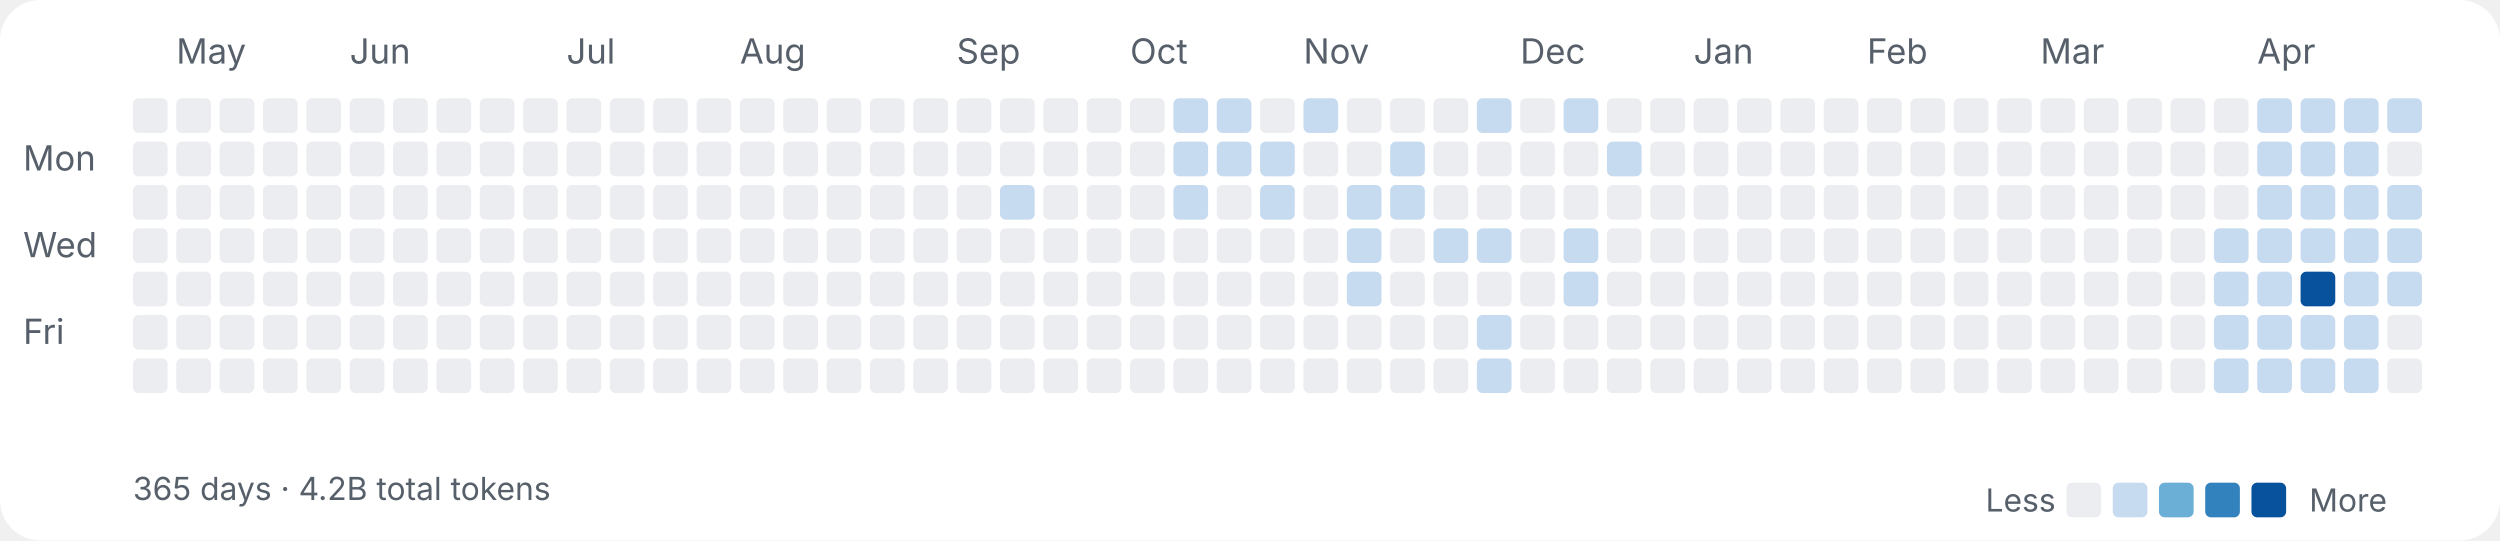
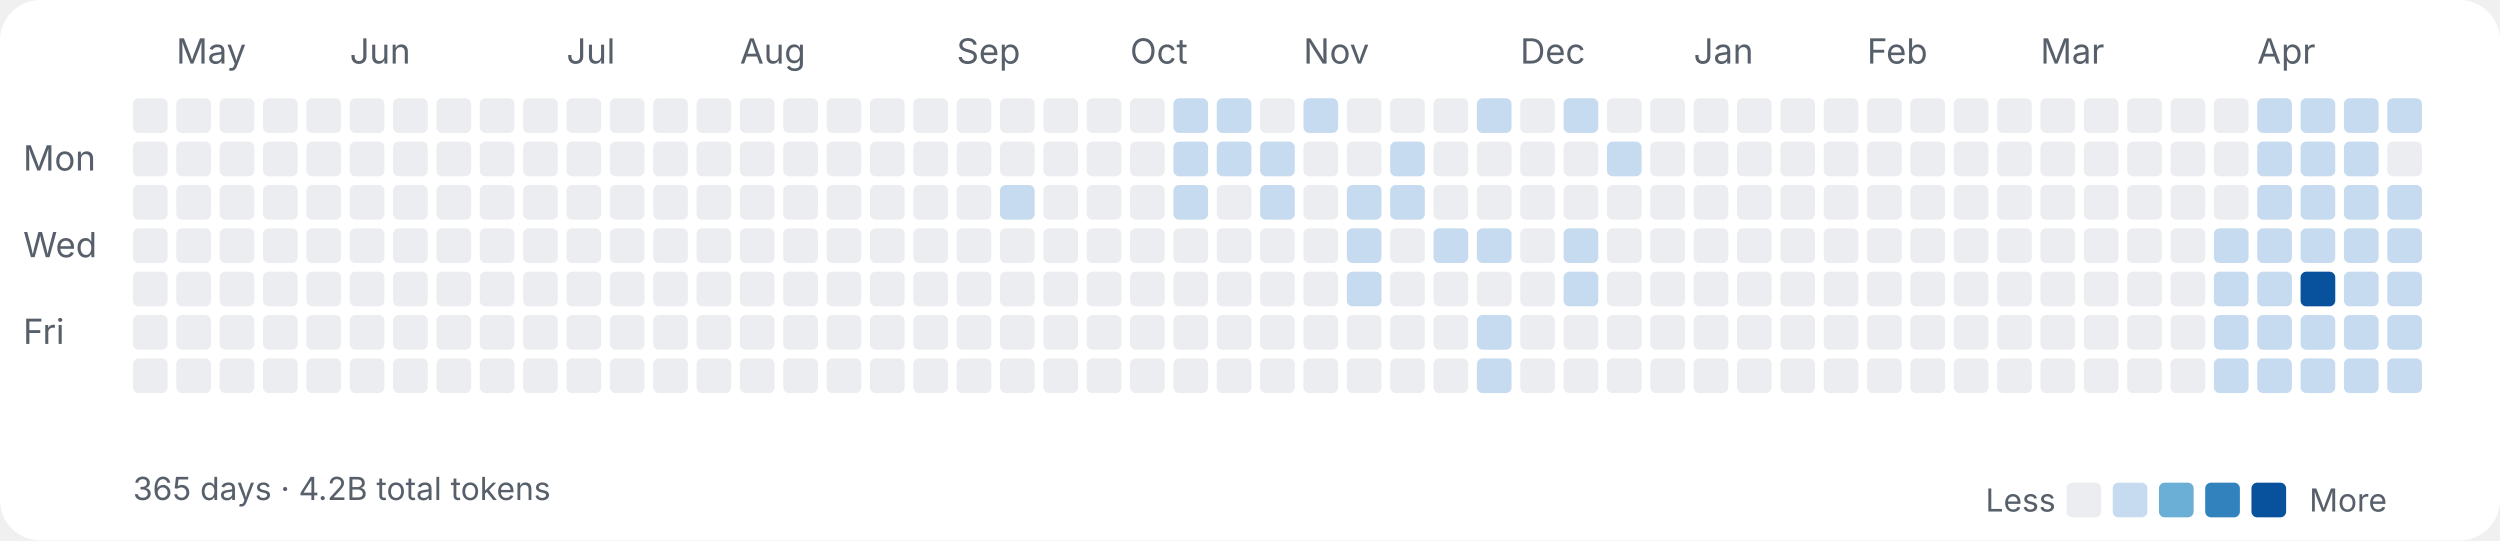
<svg xmlns="http://www.w3.org/2000/svg" width="865" height="187" viewBox="0 0 865 187" fill="none">
  <style>
.label{font:12px ui-sans-serif,system-ui,-apple-system,sans-serif;fill:#57606a}
.sub{font:11px ui-sans-serif,system-ui,-apple-system,sans-serif;fill:#57606a}
</style>
  <rect width="100%" height="100%" rx="14" fill="#ffffff" />
  <text class="label" x="8" y="59">Mon</text>
  <text class="label" x="8" y="89">Wed</text>
  <text class="label" x="8" y="119">Fri</text>
  <rect x="46" y="34" width="12" height="12" rx="2" fill="#ebedf0" />
  <rect x="46" y="49" width="12" height="12" rx="2" fill="#ebedf0" />
  <rect x="46" y="64" width="12" height="12" rx="2" fill="#ebedf0" />
  <rect x="46" y="79" width="12" height="12" rx="2" fill="#ebedf0" />
  <rect x="46" y="94" width="12" height="12" rx="2" fill="#ebedf0" />
  <rect x="46" y="109" width="12" height="12" rx="2" fill="#ebedf0" />
  <rect x="46" y="124" width="12" height="12" rx="2" fill="#ebedf0" />
  <text class="label" x="61" y="22">May</text>
  <rect x="61" y="34" width="12" height="12" rx="2" fill="#ebedf0" />
  <rect x="61" y="49" width="12" height="12" rx="2" fill="#ebedf0" />
  <rect x="61" y="64" width="12" height="12" rx="2" fill="#ebedf0" />
  <rect x="61" y="79" width="12" height="12" rx="2" fill="#ebedf0" />
  <rect x="61" y="94" width="12" height="12" rx="2" fill="#ebedf0" />
  <rect x="61" y="109" width="12" height="12" rx="2" fill="#ebedf0" />
  <rect x="61" y="124" width="12" height="12" rx="2" fill="#ebedf0" />
  <rect x="76" y="34" width="12" height="12" rx="2" fill="#ebedf0" />
  <rect x="76" y="49" width="12" height="12" rx="2" fill="#ebedf0" />
  <rect x="76" y="64" width="12" height="12" rx="2" fill="#ebedf0" />
  <rect x="76" y="79" width="12" height="12" rx="2" fill="#ebedf0" />
  <rect x="76" y="94" width="12" height="12" rx="2" fill="#ebedf0" />
  <rect x="76" y="109" width="12" height="12" rx="2" fill="#ebedf0" />
  <rect x="76" y="124" width="12" height="12" rx="2" fill="#ebedf0" />
  <rect x="91" y="34" width="12" height="12" rx="2" fill="#ebedf0" />
  <rect x="91" y="49" width="12" height="12" rx="2" fill="#ebedf0" />
  <rect x="91" y="64" width="12" height="12" rx="2" fill="#ebedf0" />
  <rect x="91" y="79" width="12" height="12" rx="2" fill="#ebedf0" />
  <rect x="91" y="94" width="12" height="12" rx="2" fill="#ebedf0" />
  <rect x="91" y="109" width="12" height="12" rx="2" fill="#ebedf0" />
  <rect x="91" y="124" width="12" height="12" rx="2" fill="#ebedf0" />
  <rect x="106" y="34" width="12" height="12" rx="2" fill="#ebedf0" />
  <rect x="106" y="49" width="12" height="12" rx="2" fill="#ebedf0" />
  <rect x="106" y="64" width="12" height="12" rx="2" fill="#ebedf0" />
  <rect x="106" y="79" width="12" height="12" rx="2" fill="#ebedf0" />
  <rect x="106" y="94" width="12" height="12" rx="2" fill="#ebedf0" />
  <rect x="106" y="109" width="12" height="12" rx="2" fill="#ebedf0" />
  <rect x="106" y="124" width="12" height="12" rx="2" fill="#ebedf0" />
  <text class="label" x="121" y="22">Jun</text>
  <rect x="121" y="34" width="12" height="12" rx="2" fill="#ebedf0" />
  <rect x="121" y="49" width="12" height="12" rx="2" fill="#ebedf0" />
  <rect x="121" y="64" width="12" height="12" rx="2" fill="#ebedf0" />
  <rect x="121" y="79" width="12" height="12" rx="2" fill="#ebedf0" />
  <rect x="121" y="94" width="12" height="12" rx="2" fill="#ebedf0" />
  <rect x="121" y="109" width="12" height="12" rx="2" fill="#ebedf0" />
  <rect x="121" y="124" width="12" height="12" rx="2" fill="#ebedf0" />
  <rect x="136" y="34" width="12" height="12" rx="2" fill="#ebedf0" />
  <rect x="136" y="49" width="12" height="12" rx="2" fill="#ebedf0" />
  <rect x="136" y="64" width="12" height="12" rx="2" fill="#ebedf0" />
  <rect x="136" y="79" width="12" height="12" rx="2" fill="#ebedf0" />
  <rect x="136" y="94" width="12" height="12" rx="2" fill="#ebedf0" />
  <rect x="136" y="109" width="12" height="12" rx="2" fill="#ebedf0" />
  <rect x="136" y="124" width="12" height="12" rx="2" fill="#ebedf0" />
  <rect x="151" y="34" width="12" height="12" rx="2" fill="#ebedf0" />
  <rect x="151" y="49" width="12" height="12" rx="2" fill="#ebedf0" />
  <rect x="151" y="64" width="12" height="12" rx="2" fill="#ebedf0" />
  <rect x="151" y="79" width="12" height="12" rx="2" fill="#ebedf0" />
  <rect x="151" y="94" width="12" height="12" rx="2" fill="#ebedf0" />
  <rect x="151" y="109" width="12" height="12" rx="2" fill="#ebedf0" />
  <rect x="151" y="124" width="12" height="12" rx="2" fill="#ebedf0" />
  <rect x="166" y="34" width="12" height="12" rx="2" fill="#ebedf0" />
  <rect x="166" y="49" width="12" height="12" rx="2" fill="#ebedf0" />
  <rect x="166" y="64" width="12" height="12" rx="2" fill="#ebedf0" />
  <rect x="166" y="79" width="12" height="12" rx="2" fill="#ebedf0" />
  <rect x="166" y="94" width="12" height="12" rx="2" fill="#ebedf0" />
  <rect x="166" y="109" width="12" height="12" rx="2" fill="#ebedf0" />
  <rect x="166" y="124" width="12" height="12" rx="2" fill="#ebedf0" />
  <rect x="181" y="34" width="12" height="12" rx="2" fill="#ebedf0" />
  <rect x="181" y="49" width="12" height="12" rx="2" fill="#ebedf0" />
  <rect x="181" y="64" width="12" height="12" rx="2" fill="#ebedf0" />
  <rect x="181" y="79" width="12" height="12" rx="2" fill="#ebedf0" />
  <rect x="181" y="94" width="12" height="12" rx="2" fill="#ebedf0" />
  <rect x="181" y="109" width="12" height="12" rx="2" fill="#ebedf0" />
  <rect x="181" y="124" width="12" height="12" rx="2" fill="#ebedf0" />
  <text class="label" x="196" y="22">Jul</text>
  <rect x="196" y="34" width="12" height="12" rx="2" fill="#ebedf0" />
  <rect x="196" y="49" width="12" height="12" rx="2" fill="#ebedf0" />
  <rect x="196" y="64" width="12" height="12" rx="2" fill="#ebedf0" />
  <rect x="196" y="79" width="12" height="12" rx="2" fill="#ebedf0" />
  <rect x="196" y="94" width="12" height="12" rx="2" fill="#ebedf0" />
  <rect x="196" y="109" width="12" height="12" rx="2" fill="#ebedf0" />
  <rect x="196" y="124" width="12" height="12" rx="2" fill="#ebedf0" />
  <rect x="211" y="34" width="12" height="12" rx="2" fill="#ebedf0" />
  <rect x="211" y="49" width="12" height="12" rx="2" fill="#ebedf0" />
  <rect x="211" y="64" width="12" height="12" rx="2" fill="#ebedf0" />
  <rect x="211" y="79" width="12" height="12" rx="2" fill="#ebedf0" />
  <rect x="211" y="94" width="12" height="12" rx="2" fill="#ebedf0" />
  <rect x="211" y="109" width="12" height="12" rx="2" fill="#ebedf0" />
  <rect x="211" y="124" width="12" height="12" rx="2" fill="#ebedf0" />
  <rect x="226" y="34" width="12" height="12" rx="2" fill="#ebedf0" />
  <rect x="226" y="49" width="12" height="12" rx="2" fill="#ebedf0" />
  <rect x="226" y="64" width="12" height="12" rx="2" fill="#ebedf0" />
  <rect x="226" y="79" width="12" height="12" rx="2" fill="#ebedf0" />
  <rect x="226" y="94" width="12" height="12" rx="2" fill="#ebedf0" />
  <rect x="226" y="109" width="12" height="12" rx="2" fill="#ebedf0" />
  <rect x="226" y="124" width="12" height="12" rx="2" fill="#ebedf0" />
  <rect x="241" y="34" width="12" height="12" rx="2" fill="#ebedf0" />
  <rect x="241" y="49" width="12" height="12" rx="2" fill="#ebedf0" />
  <rect x="241" y="64" width="12" height="12" rx="2" fill="#ebedf0" />
  <rect x="241" y="79" width="12" height="12" rx="2" fill="#ebedf0" />
  <rect x="241" y="94" width="12" height="12" rx="2" fill="#ebedf0" />
  <rect x="241" y="109" width="12" height="12" rx="2" fill="#ebedf0" />
  <rect x="241" y="124" width="12" height="12" rx="2" fill="#ebedf0" />
  <text class="label" x="256" y="22">Aug</text>
  <rect x="256" y="34" width="12" height="12" rx="2" fill="#ebedf0" />
  <rect x="256" y="49" width="12" height="12" rx="2" fill="#ebedf0" />
  <rect x="256" y="64" width="12" height="12" rx="2" fill="#ebedf0" />
  <rect x="256" y="79" width="12" height="12" rx="2" fill="#ebedf0" />
  <rect x="256" y="94" width="12" height="12" rx="2" fill="#ebedf0" />
  <rect x="256" y="109" width="12" height="12" rx="2" fill="#ebedf0" />
  <rect x="256" y="124" width="12" height="12" rx="2" fill="#ebedf0" />
  <rect x="271" y="34" width="12" height="12" rx="2" fill="#ebedf0" />
  <rect x="271" y="49" width="12" height="12" rx="2" fill="#ebedf0" />
  <rect x="271" y="64" width="12" height="12" rx="2" fill="#ebedf0" />
  <rect x="271" y="79" width="12" height="12" rx="2" fill="#ebedf0" />
  <rect x="271" y="94" width="12" height="12" rx="2" fill="#ebedf0" />
  <rect x="271" y="109" width="12" height="12" rx="2" fill="#ebedf0" />
  <rect x="271" y="124" width="12" height="12" rx="2" fill="#ebedf0" />
  <rect x="286" y="34" width="12" height="12" rx="2" fill="#ebedf0" />
  <rect x="286" y="49" width="12" height="12" rx="2" fill="#ebedf0" />
  <rect x="286" y="64" width="12" height="12" rx="2" fill="#ebedf0" />
  <rect x="286" y="79" width="12" height="12" rx="2" fill="#ebedf0" />
  <rect x="286" y="94" width="12" height="12" rx="2" fill="#ebedf0" />
  <rect x="286" y="109" width="12" height="12" rx="2" fill="#ebedf0" />
  <rect x="286" y="124" width="12" height="12" rx="2" fill="#ebedf0" />
  <rect x="301" y="34" width="12" height="12" rx="2" fill="#ebedf0" />
  <rect x="301" y="49" width="12" height="12" rx="2" fill="#ebedf0" />
  <rect x="301" y="64" width="12" height="12" rx="2" fill="#ebedf0" />
  <rect x="301" y="79" width="12" height="12" rx="2" fill="#ebedf0" />
  <rect x="301" y="94" width="12" height="12" rx="2" fill="#ebedf0" />
  <rect x="301" y="109" width="12" height="12" rx="2" fill="#ebedf0" />
  <rect x="301" y="124" width="12" height="12" rx="2" fill="#ebedf0" />
  <rect x="316" y="34" width="12" height="12" rx="2" fill="#ebedf0" />
  <rect x="316" y="49" width="12" height="12" rx="2" fill="#ebedf0" />
  <rect x="316" y="64" width="12" height="12" rx="2" fill="#ebedf0" />
  <rect x="316" y="79" width="12" height="12" rx="2" fill="#ebedf0" />
  <rect x="316" y="94" width="12" height="12" rx="2" fill="#ebedf0" />
  <rect x="316" y="109" width="12" height="12" rx="2" fill="#ebedf0" />
  <rect x="316" y="124" width="12" height="12" rx="2" fill="#ebedf0" />
  <text class="label" x="331" y="22">Sep</text>
  <rect x="331" y="34" width="12" height="12" rx="2" fill="#ebedf0" />
  <rect x="331" y="49" width="12" height="12" rx="2" fill="#ebedf0" />
  <rect x="331" y="64" width="12" height="12" rx="2" fill="#ebedf0" />
  <rect x="331" y="79" width="12" height="12" rx="2" fill="#ebedf0" />
  <rect x="331" y="94" width="12" height="12" rx="2" fill="#ebedf0" />
  <rect x="331" y="109" width="12" height="12" rx="2" fill="#ebedf0" />
  <rect x="331" y="124" width="12" height="12" rx="2" fill="#ebedf0" />
  <rect x="346" y="34" width="12" height="12" rx="2" fill="#ebedf0" />
  <rect x="346" y="49" width="12" height="12" rx="2" fill="#ebedf0" />
  <rect x="346" y="64" width="12" height="12" rx="2" fill="#c6dbef" />
  <rect x="346" y="79" width="12" height="12" rx="2" fill="#ebedf0" />
  <rect x="346" y="94" width="12" height="12" rx="2" fill="#ebedf0" />
  <rect x="346" y="109" width="12" height="12" rx="2" fill="#ebedf0" />
  <rect x="346" y="124" width="12" height="12" rx="2" fill="#ebedf0" />
  <rect x="361" y="34" width="12" height="12" rx="2" fill="#ebedf0" />
  <rect x="361" y="49" width="12" height="12" rx="2" fill="#ebedf0" />
  <rect x="361" y="64" width="12" height="12" rx="2" fill="#ebedf0" />
  <rect x="361" y="79" width="12" height="12" rx="2" fill="#ebedf0" />
  <rect x="361" y="94" width="12" height="12" rx="2" fill="#ebedf0" />
  <rect x="361" y="109" width="12" height="12" rx="2" fill="#ebedf0" />
  <rect x="361" y="124" width="12" height="12" rx="2" fill="#ebedf0" />
  <rect x="376" y="34" width="12" height="12" rx="2" fill="#ebedf0" />
  <rect x="376" y="49" width="12" height="12" rx="2" fill="#ebedf0" />
  <rect x="376" y="64" width="12" height="12" rx="2" fill="#ebedf0" />
  <rect x="376" y="79" width="12" height="12" rx="2" fill="#ebedf0" />
  <rect x="376" y="94" width="12" height="12" rx="2" fill="#ebedf0" />
  <rect x="376" y="109" width="12" height="12" rx="2" fill="#ebedf0" />
  <rect x="376" y="124" width="12" height="12" rx="2" fill="#ebedf0" />
  <text class="label" x="391" y="22">Oct</text>
  <rect x="391" y="34" width="12" height="12" rx="2" fill="#ebedf0" />
  <rect x="391" y="49" width="12" height="12" rx="2" fill="#ebedf0" />
  <rect x="391" y="64" width="12" height="12" rx="2" fill="#ebedf0" />
  <rect x="391" y="79" width="12" height="12" rx="2" fill="#ebedf0" />
  <rect x="391" y="94" width="12" height="12" rx="2" fill="#ebedf0" />
  <rect x="391" y="109" width="12" height="12" rx="2" fill="#ebedf0" />
  <rect x="391" y="124" width="12" height="12" rx="2" fill="#ebedf0" />
  <rect x="406" y="34" width="12" height="12" rx="2" fill="#c6dbef" />
  <rect x="406" y="49" width="12" height="12" rx="2" fill="#c6dbef" />
  <rect x="406" y="64" width="12" height="12" rx="2" fill="#c6dbef" />
  <rect x="406" y="79" width="12" height="12" rx="2" fill="#ebedf0" />
  <rect x="406" y="94" width="12" height="12" rx="2" fill="#ebedf0" />
  <rect x="406" y="109" width="12" height="12" rx="2" fill="#ebedf0" />
  <rect x="406" y="124" width="12" height="12" rx="2" fill="#ebedf0" />
  <rect x="421" y="34" width="12" height="12" rx="2" fill="#c6dbef" />
  <rect x="421" y="49" width="12" height="12" rx="2" fill="#c6dbef" />
  <rect x="421" y="64" width="12" height="12" rx="2" fill="#ebedf0" />
  <rect x="421" y="79" width="12" height="12" rx="2" fill="#ebedf0" />
  <rect x="421" y="94" width="12" height="12" rx="2" fill="#ebedf0" />
  <rect x="421" y="109" width="12" height="12" rx="2" fill="#ebedf0" />
  <rect x="421" y="124" width="12" height="12" rx="2" fill="#ebedf0" />
  <rect x="436" y="34" width="12" height="12" rx="2" fill="#ebedf0" />
  <rect x="436" y="49" width="12" height="12" rx="2" fill="#c6dbef" />
  <rect x="436" y="64" width="12" height="12" rx="2" fill="#c6dbef" />
  <rect x="436" y="79" width="12" height="12" rx="2" fill="#ebedf0" />
  <rect x="436" y="94" width="12" height="12" rx="2" fill="#ebedf0" />
  <rect x="436" y="109" width="12" height="12" rx="2" fill="#ebedf0" />
  <rect x="436" y="124" width="12" height="12" rx="2" fill="#ebedf0" />
  <text class="label" x="451" y="22">Nov</text>
  <rect x="451" y="34" width="12" height="12" rx="2" fill="#c6dbef" />
  <rect x="451" y="49" width="12" height="12" rx="2" fill="#ebedf0" />
  <rect x="451" y="64" width="12" height="12" rx="2" fill="#ebedf0" />
  <rect x="451" y="79" width="12" height="12" rx="2" fill="#ebedf0" />
  <rect x="451" y="94" width="12" height="12" rx="2" fill="#ebedf0" />
  <rect x="451" y="109" width="12" height="12" rx="2" fill="#ebedf0" />
  <rect x="451" y="124" width="12" height="12" rx="2" fill="#ebedf0" />
  <rect x="466" y="34" width="12" height="12" rx="2" fill="#ebedf0" />
  <rect x="466" y="49" width="12" height="12" rx="2" fill="#ebedf0" />
  <rect x="466" y="64" width="12" height="12" rx="2" fill="#c6dbef" />
  <rect x="466" y="79" width="12" height="12" rx="2" fill="#c6dbef" />
  <rect x="466" y="94" width="12" height="12" rx="2" fill="#c6dbef" />
  <rect x="466" y="109" width="12" height="12" rx="2" fill="#ebedf0" />
  <rect x="466" y="124" width="12" height="12" rx="2" fill="#ebedf0" />
  <rect x="481" y="34" width="12" height="12" rx="2" fill="#ebedf0" />
  <rect x="481" y="49" width="12" height="12" rx="2" fill="#c6dbef" />
  <rect x="481" y="64" width="12" height="12" rx="2" fill="#c6dbef" />
  <rect x="481" y="79" width="12" height="12" rx="2" fill="#ebedf0" />
  <rect x="481" y="94" width="12" height="12" rx="2" fill="#ebedf0" />
  <rect x="481" y="109" width="12" height="12" rx="2" fill="#ebedf0" />
  <rect x="481" y="124" width="12" height="12" rx="2" fill="#ebedf0" />
  <rect x="496" y="34" width="12" height="12" rx="2" fill="#ebedf0" />
  <rect x="496" y="49" width="12" height="12" rx="2" fill="#ebedf0" />
  <rect x="496" y="64" width="12" height="12" rx="2" fill="#ebedf0" />
  <rect x="496" y="79" width="12" height="12" rx="2" fill="#c6dbef" />
  <rect x="496" y="94" width="12" height="12" rx="2" fill="#ebedf0" />
  <rect x="496" y="109" width="12" height="12" rx="2" fill="#ebedf0" />
  <rect x="496" y="124" width="12" height="12" rx="2" fill="#ebedf0" />
  <rect x="511" y="34" width="12" height="12" rx="2" fill="#c6dbef" />
  <rect x="511" y="49" width="12" height="12" rx="2" fill="#ebedf0" />
  <rect x="511" y="64" width="12" height="12" rx="2" fill="#ebedf0" />
  <rect x="511" y="79" width="12" height="12" rx="2" fill="#c6dbef" />
  <rect x="511" y="94" width="12" height="12" rx="2" fill="#ebedf0" />
  <rect x="511" y="109" width="12" height="12" rx="2" fill="#c6dbef" />
  <rect x="511" y="124" width="12" height="12" rx="2" fill="#c6dbef" />
  <text class="label" x="526" y="22">Dec</text>
  <rect x="526" y="34" width="12" height="12" rx="2" fill="#ebedf0" />
  <rect x="526" y="49" width="12" height="12" rx="2" fill="#ebedf0" />
  <rect x="526" y="64" width="12" height="12" rx="2" fill="#ebedf0" />
  <rect x="526" y="79" width="12" height="12" rx="2" fill="#ebedf0" />
  <rect x="526" y="94" width="12" height="12" rx="2" fill="#ebedf0" />
  <rect x="526" y="109" width="12" height="12" rx="2" fill="#ebedf0" />
  <rect x="526" y="124" width="12" height="12" rx="2" fill="#ebedf0" />
  <rect x="541" y="34" width="12" height="12" rx="2" fill="#c6dbef" />
  <rect x="541" y="49" width="12" height="12" rx="2" fill="#ebedf0" />
  <rect x="541" y="64" width="12" height="12" rx="2" fill="#ebedf0" />
  <rect x="541" y="79" width="12" height="12" rx="2" fill="#c6dbef" />
  <rect x="541" y="94" width="12" height="12" rx="2" fill="#c6dbef" />
  <rect x="541" y="109" width="12" height="12" rx="2" fill="#ebedf0" />
  <rect x="541" y="124" width="12" height="12" rx="2" fill="#ebedf0" />
  <rect x="556" y="34" width="12" height="12" rx="2" fill="#ebedf0" />
  <rect x="556" y="49" width="12" height="12" rx="2" fill="#c6dbef" />
  <rect x="556" y="64" width="12" height="12" rx="2" fill="#ebedf0" />
  <rect x="556" y="79" width="12" height="12" rx="2" fill="#ebedf0" />
  <rect x="556" y="94" width="12" height="12" rx="2" fill="#ebedf0" />
  <rect x="556" y="109" width="12" height="12" rx="2" fill="#ebedf0" />
  <rect x="556" y="124" width="12" height="12" rx="2" fill="#ebedf0" />
  <rect x="571" y="34" width="12" height="12" rx="2" fill="#ebedf0" />
  <rect x="571" y="49" width="12" height="12" rx="2" fill="#ebedf0" />
  <rect x="571" y="64" width="12" height="12" rx="2" fill="#ebedf0" />
  <rect x="571" y="79" width="12" height="12" rx="2" fill="#ebedf0" />
  <rect x="571" y="94" width="12" height="12" rx="2" fill="#ebedf0" />
  <rect x="571" y="109" width="12" height="12" rx="2" fill="#ebedf0" />
  <rect x="571" y="124" width="12" height="12" rx="2" fill="#ebedf0" />
  <text class="label" x="586" y="22">Jan</text>
  <rect x="586" y="34" width="12" height="12" rx="2" fill="#ebedf0" />
  <rect x="586" y="49" width="12" height="12" rx="2" fill="#ebedf0" />
  <rect x="586" y="64" width="12" height="12" rx="2" fill="#ebedf0" />
  <rect x="586" y="79" width="12" height="12" rx="2" fill="#ebedf0" />
  <rect x="586" y="94" width="12" height="12" rx="2" fill="#ebedf0" />
  <rect x="586" y="109" width="12" height="12" rx="2" fill="#ebedf0" />
  <rect x="586" y="124" width="12" height="12" rx="2" fill="#ebedf0" />
  <rect x="601" y="34" width="12" height="12" rx="2" fill="#ebedf0" />
  <rect x="601" y="49" width="12" height="12" rx="2" fill="#ebedf0" />
  <rect x="601" y="64" width="12" height="12" rx="2" fill="#ebedf0" />
  <rect x="601" y="79" width="12" height="12" rx="2" fill="#ebedf0" />
  <rect x="601" y="94" width="12" height="12" rx="2" fill="#ebedf0" />
  <rect x="601" y="109" width="12" height="12" rx="2" fill="#ebedf0" />
  <rect x="601" y="124" width="12" height="12" rx="2" fill="#ebedf0" />
  <rect x="616" y="34" width="12" height="12" rx="2" fill="#ebedf0" />
  <rect x="616" y="49" width="12" height="12" rx="2" fill="#ebedf0" />
  <rect x="616" y="64" width="12" height="12" rx="2" fill="#ebedf0" />
  <rect x="616" y="79" width="12" height="12" rx="2" fill="#ebedf0" />
  <rect x="616" y="94" width="12" height="12" rx="2" fill="#ebedf0" />
  <rect x="616" y="109" width="12" height="12" rx="2" fill="#ebedf0" />
  <rect x="616" y="124" width="12" height="12" rx="2" fill="#ebedf0" />
  <rect x="631" y="34" width="12" height="12" rx="2" fill="#ebedf0" />
  <rect x="631" y="49" width="12" height="12" rx="2" fill="#ebedf0" />
  <rect x="631" y="64" width="12" height="12" rx="2" fill="#ebedf0" />
  <rect x="631" y="79" width="12" height="12" rx="2" fill="#ebedf0" />
  <rect x="631" y="94" width="12" height="12" rx="2" fill="#ebedf0" />
  <rect x="631" y="109" width="12" height="12" rx="2" fill="#ebedf0" />
  <rect x="631" y="124" width="12" height="12" rx="2" fill="#ebedf0" />
  <text class="label" x="646" y="22">Feb</text>
  <rect x="646" y="34" width="12" height="12" rx="2" fill="#ebedf0" />
  <rect x="646" y="49" width="12" height="12" rx="2" fill="#ebedf0" />
  <rect x="646" y="64" width="12" height="12" rx="2" fill="#ebedf0" />
  <rect x="646" y="79" width="12" height="12" rx="2" fill="#ebedf0" />
  <rect x="646" y="94" width="12" height="12" rx="2" fill="#ebedf0" />
  <rect x="646" y="109" width="12" height="12" rx="2" fill="#ebedf0" />
  <rect x="646" y="124" width="12" height="12" rx="2" fill="#ebedf0" />
  <rect x="661" y="34" width="12" height="12" rx="2" fill="#ebedf0" />
  <rect x="661" y="49" width="12" height="12" rx="2" fill="#ebedf0" />
  <rect x="661" y="64" width="12" height="12" rx="2" fill="#ebedf0" />
  <rect x="661" y="79" width="12" height="12" rx="2" fill="#ebedf0" />
  <rect x="661" y="94" width="12" height="12" rx="2" fill="#ebedf0" />
  <rect x="661" y="109" width="12" height="12" rx="2" fill="#ebedf0" />
  <rect x="661" y="124" width="12" height="12" rx="2" fill="#ebedf0" />
  <rect x="676" y="34" width="12" height="12" rx="2" fill="#ebedf0" />
  <rect x="676" y="49" width="12" height="12" rx="2" fill="#ebedf0" />
  <rect x="676" y="64" width="12" height="12" rx="2" fill="#ebedf0" />
  <rect x="676" y="79" width="12" height="12" rx="2" fill="#ebedf0" />
  <rect x="676" y="94" width="12" height="12" rx="2" fill="#ebedf0" />
  <rect x="676" y="109" width="12" height="12" rx="2" fill="#ebedf0" />
  <rect x="676" y="124" width="12" height="12" rx="2" fill="#ebedf0" />
  <rect x="691" y="34" width="12" height="12" rx="2" fill="#ebedf0" />
  <rect x="691" y="49" width="12" height="12" rx="2" fill="#ebedf0" />
  <rect x="691" y="64" width="12" height="12" rx="2" fill="#ebedf0" />
  <rect x="691" y="79" width="12" height="12" rx="2" fill="#ebedf0" />
  <rect x="691" y="94" width="12" height="12" rx="2" fill="#ebedf0" />
  <rect x="691" y="109" width="12" height="12" rx="2" fill="#ebedf0" />
  <rect x="691" y="124" width="12" height="12" rx="2" fill="#ebedf0" />
  <text class="label" x="706" y="22">Mar</text>
  <rect x="706" y="34" width="12" height="12" rx="2" fill="#ebedf0" />
  <rect x="706" y="49" width="12" height="12" rx="2" fill="#ebedf0" />
  <rect x="706" y="64" width="12" height="12" rx="2" fill="#ebedf0" />
  <rect x="706" y="79" width="12" height="12" rx="2" fill="#ebedf0" />
  <rect x="706" y="94" width="12" height="12" rx="2" fill="#ebedf0" />
  <rect x="706" y="109" width="12" height="12" rx="2" fill="#ebedf0" />
  <rect x="706" y="124" width="12" height="12" rx="2" fill="#ebedf0" />
  <rect x="721" y="34" width="12" height="12" rx="2" fill="#ebedf0" />
  <rect x="721" y="49" width="12" height="12" rx="2" fill="#ebedf0" />
  <rect x="721" y="64" width="12" height="12" rx="2" fill="#ebedf0" />
  <rect x="721" y="79" width="12" height="12" rx="2" fill="#ebedf0" />
  <rect x="721" y="94" width="12" height="12" rx="2" fill="#ebedf0" />
  <rect x="721" y="109" width="12" height="12" rx="2" fill="#ebedf0" />
  <rect x="721" y="124" width="12" height="12" rx="2" fill="#ebedf0" />
  <rect x="736" y="34" width="12" height="12" rx="2" fill="#ebedf0" />
  <rect x="736" y="49" width="12" height="12" rx="2" fill="#ebedf0" />
  <rect x="736" y="64" width="12" height="12" rx="2" fill="#ebedf0" />
  <rect x="736" y="79" width="12" height="12" rx="2" fill="#ebedf0" />
  <rect x="736" y="94" width="12" height="12" rx="2" fill="#ebedf0" />
  <rect x="736" y="109" width="12" height="12" rx="2" fill="#ebedf0" />
  <rect x="736" y="124" width="12" height="12" rx="2" fill="#ebedf0" />
  <rect x="751" y="34" width="12" height="12" rx="2" fill="#ebedf0" />
  <rect x="751" y="49" width="12" height="12" rx="2" fill="#ebedf0" />
  <rect x="751" y="64" width="12" height="12" rx="2" fill="#ebedf0" />
  <rect x="751" y="79" width="12" height="12" rx="2" fill="#ebedf0" />
  <rect x="751" y="94" width="12" height="12" rx="2" fill="#ebedf0" />
  <rect x="751" y="109" width="12" height="12" rx="2" fill="#ebedf0" />
  <rect x="751" y="124" width="12" height="12" rx="2" fill="#ebedf0" />
  <rect x="766" y="34" width="12" height="12" rx="2" fill="#ebedf0" />
  <rect x="766" y="49" width="12" height="12" rx="2" fill="#ebedf0" />
  <rect x="766" y="64" width="12" height="12" rx="2" fill="#ebedf0" />
  <rect x="766" y="79" width="12" height="12" rx="2" fill="#c6dbef" />
  <rect x="766" y="94" width="12" height="12" rx="2" fill="#c6dbef" />
  <rect x="766" y="109" width="12" height="12" rx="2" fill="#c6dbef" />
  <rect x="766" y="124" width="12" height="12" rx="2" fill="#c6dbef" />
  <text class="label" x="781" y="22">Apr</text>
  <rect x="781" y="34" width="12" height="12" rx="2" fill="#c6dbef" />
  <rect x="781" y="49" width="12" height="12" rx="2" fill="#c6dbef" />
  <rect x="781" y="64" width="12" height="12" rx="2" fill="#c6dbef" />
  <rect x="781" y="79" width="12" height="12" rx="2" fill="#c6dbef" />
  <rect x="781" y="94" width="12" height="12" rx="2" fill="#c6dbef" />
  <rect x="781" y="109" width="12" height="12" rx="2" fill="#c6dbef" />
  <rect x="781" y="124" width="12" height="12" rx="2" fill="#c6dbef" />
  <rect x="796" y="34" width="12" height="12" rx="2" fill="#c6dbef" />
  <rect x="796" y="49" width="12" height="12" rx="2" fill="#c6dbef" />
  <rect x="796" y="64" width="12" height="12" rx="2" fill="#c6dbef" />
  <rect x="796" y="79" width="12" height="12" rx="2" fill="#c6dbef" />
  <rect x="796" y="94" width="12" height="12" rx="2" fill="#08519c" />
  <rect x="796" y="109" width="12" height="12" rx="2" fill="#c6dbef" />
  <rect x="796" y="124" width="12" height="12" rx="2" fill="#c6dbef" />
  <rect x="811" y="34" width="12" height="12" rx="2" fill="#c6dbef" />
  <rect x="811" y="49" width="12" height="12" rx="2" fill="#c6dbef" />
  <rect x="811" y="64" width="12" height="12" rx="2" fill="#c6dbef" />
  <rect x="811" y="79" width="12" height="12" rx="2" fill="#c6dbef" />
  <rect x="811" y="94" width="12" height="12" rx="2" fill="#c6dbef" />
  <rect x="811" y="109" width="12" height="12" rx="2" fill="#c6dbef" />
  <rect x="811" y="124" width="12" height="12" rx="2" fill="#c6dbef" />
  <rect x="826" y="34" width="12" height="12" rx="2" fill="#c6dbef" />
  <rect x="826" y="49" width="12" height="12" rx="2" fill="#ebedf0" />
  <rect x="826" y="64" width="12" height="12" rx="2" fill="#c6dbef" />
  <rect x="826" y="79" width="12" height="12" rx="2" fill="#c6dbef" />
  <rect x="826" y="94" width="12" height="12" rx="2" fill="#c6dbef" />
-   <rect x="826" y="109" width="12" height="12" rx="2" fill="#ebedf0" />
-   <rect x="826" y="124" width="12" height="12" rx="2" fill="#ebedf0" />
+   <rect x="826" y="109" width="12" height="12" rx="2" fill="#c6dbef" />
+   <rect x="826" y="124" width="12" height="12" rx="2" fill="#c6dbef" />
  <text class="sub" x="687" y="177">Less</text>
  <rect x="715" y="167" width="12" height="12" rx="2" fill="#ebedf0" />
  <rect x="731" y="167" width="12" height="12" rx="2" fill="#c6dbef" />
  <rect x="747" y="167" width="12" height="12" rx="2" fill="#6baed6" />
  <rect x="763" y="167" width="12" height="12" rx="2" fill="#3182bd" />
  <rect x="779" y="167" width="12" height="12" rx="2" fill="#08519c" />
  <text class="sub" x="799" y="177">More</text>
  <text class="sub" x="46" y="173">365 days · 4.2B total tokens</text>
</svg>
